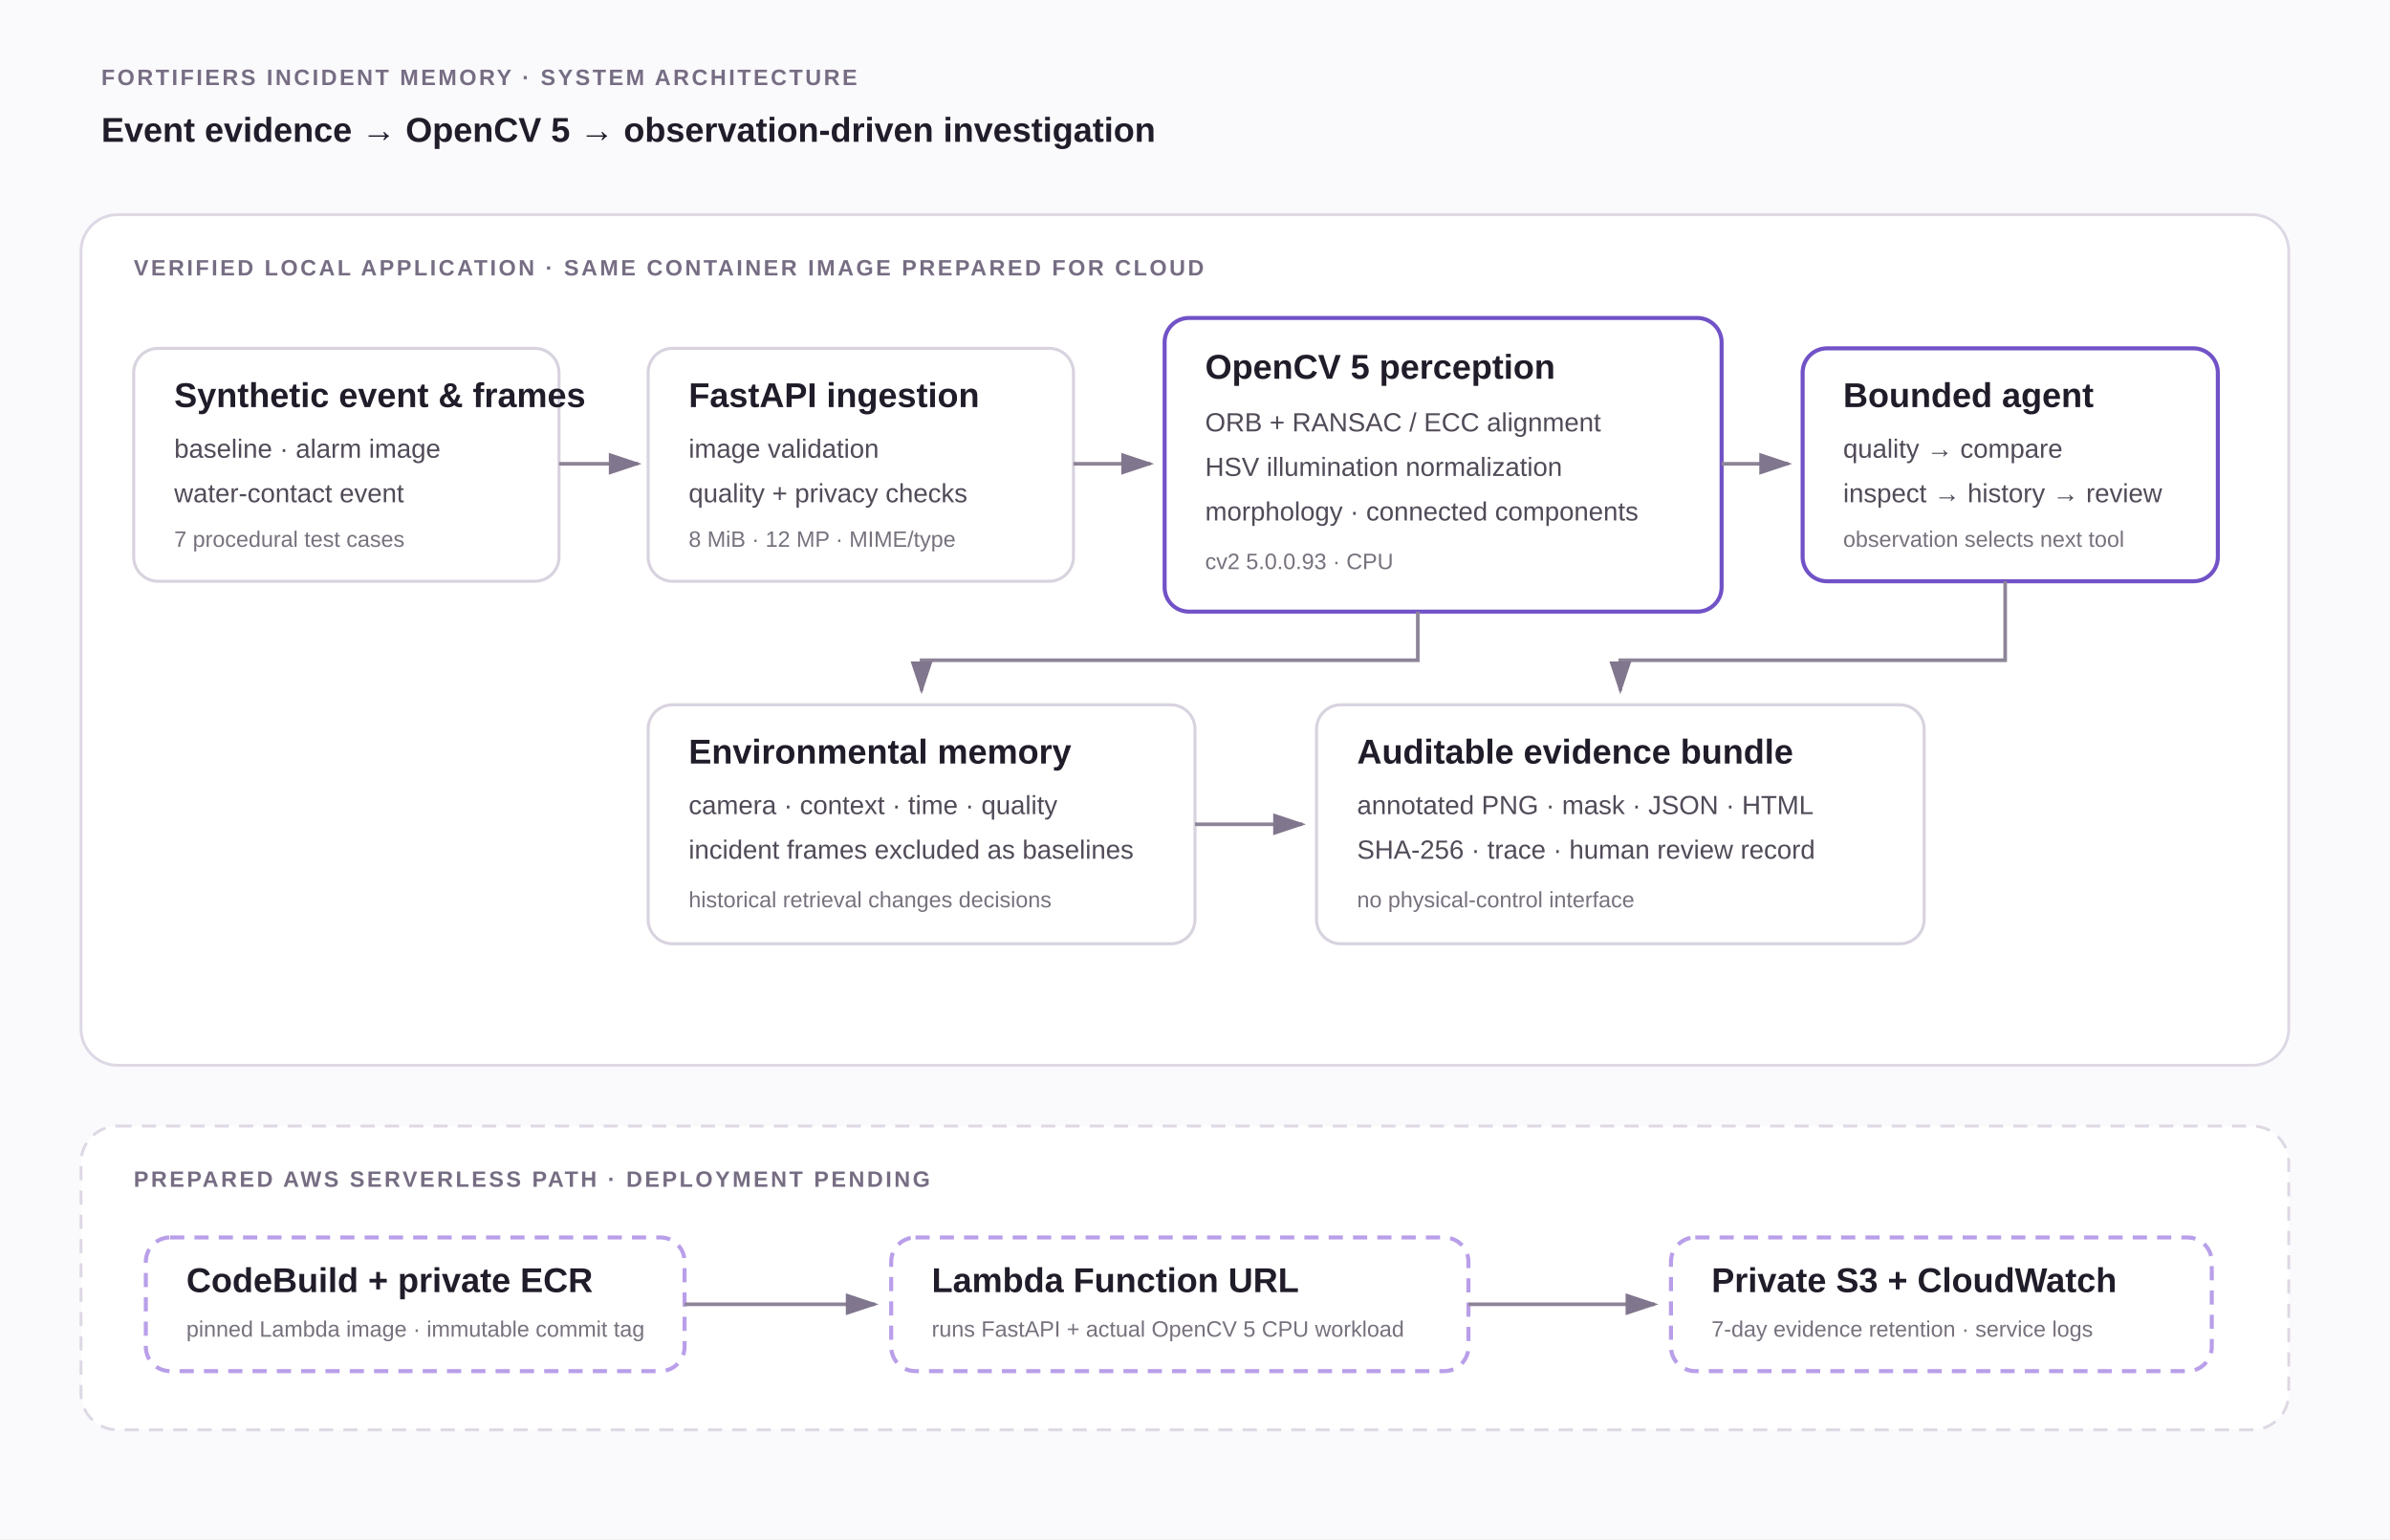
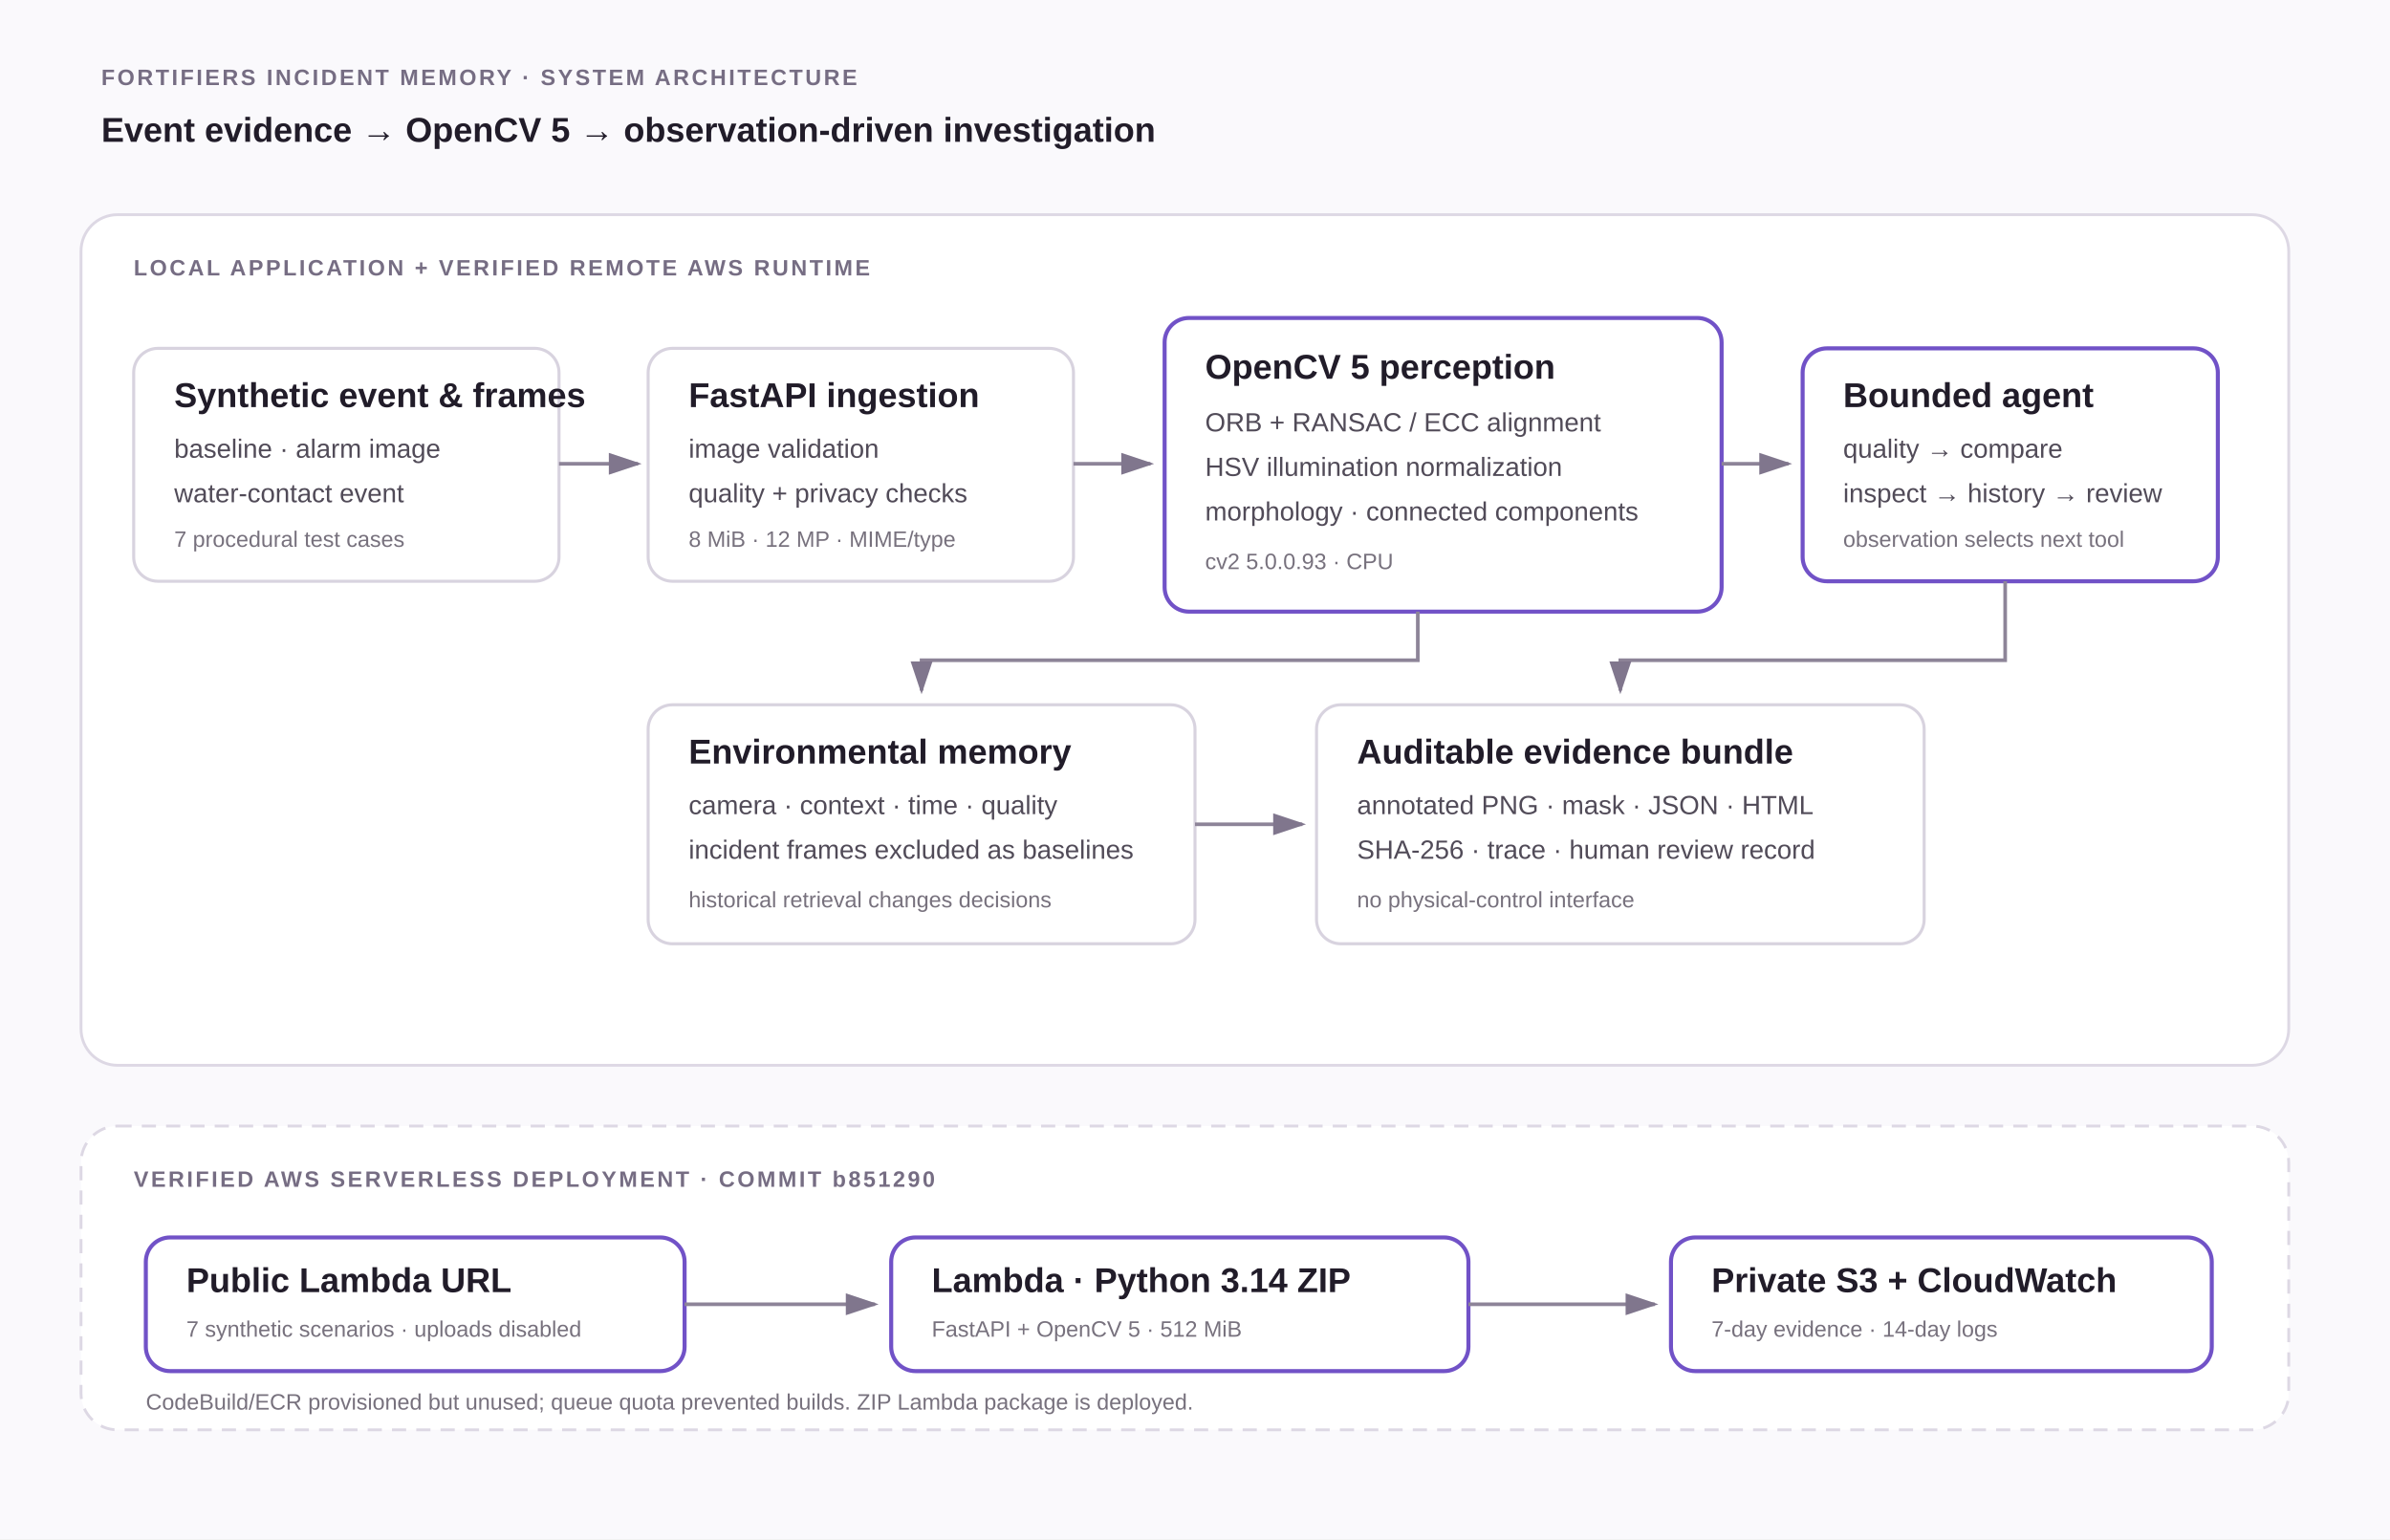
<svg xmlns="http://www.w3.org/2000/svg" width="1180" height="760" viewBox="0 0 1180 760" role="img" aria-labelledby="title desc">
  <defs>
    <marker id="arrow" markerWidth="10" markerHeight="10" refX="8" refY="3" orient="auto">
      <path d="M0,0 L0,6 L9,3 z" fill="#80768d" />
    </marker>
    <style>.bg{fill:#faf9fc}.box{fill:#fff;stroke:#d8d3df;stroke-width:1.5;rx:12}.local{stroke:#7152c7;stroke-width:2}.planned{stroke:#b99fe9;stroke-width:2;stroke-dasharray:7 5}.head{font:600 17px Arial;fill:#211c29}.txt{font:13px Arial;fill:#514b58}.sub{font:11px Arial;fill:#77717d}.label{font:700 11px Arial;letter-spacing:1.2px;fill:#766d83}.arrow{stroke:#8d8498;stroke-width:1.8;fill:none;marker-end:url(#arrow)}.panel{fill:#fff;stroke:#ddd8e4;stroke-width:1.4;rx:18}</style>
  </defs>
  <rect class="bg" width="1180" height="760" />
  <text x="50" y="42" class="label">FORTIFIERS INCIDENT MEMORY · SYSTEM ARCHITECTURE</text>
  <text x="50" y="70" class="head" font-size="24">Event evidence → OpenCV 5 → observation-driven investigation</text>
  <rect x="40" y="106" width="1090" height="420" class="panel" />
-   <text x="66" y="136" class="label">VERIFIED LOCAL APPLICATION · SAME CONTAINER IMAGE PREPARED FOR CLOUD</text>
+   <text x="66" y="136" class="label">LOCAL APPLICATION + VERIFIED REMOTE AWS RUNTIME</text>
  <rect x="66" y="172" width="210" height="115" class="box" />
  <text x="86" y="201" class="head">Synthetic event &amp; frames</text>
  <text x="86" y="226" class="txt">baseline · alarm image</text>
  <text x="86" y="248" class="txt">water-contact event</text>
  <text x="86" y="270" class="sub">7 procedural test cases</text>
  <rect x="320" y="172" width="210" height="115" class="box" />
  <text x="340" y="201" class="head">FastAPI ingestion</text>
  <text x="340" y="226" class="txt">image validation</text>
  <text x="340" y="248" class="txt">quality + privacy checks</text>
  <text x="340" y="270" class="sub">8 MiB · 12 MP · MIME/type</text>
  <rect x="575" y="157" width="275" height="145" class="box local" />
  <text x="595" y="187" class="head">OpenCV 5 perception</text>
  <text x="595" y="213" class="txt">ORB + RANSAC / ECC alignment</text>
  <text x="595" y="235" class="txt">HSV illumination normalization</text>
  <text x="595" y="257" class="txt">morphology · connected components</text>
  <text x="595" y="281" class="sub">cv2 5.0.0.93 · CPU</text>
  <rect x="890" y="172" width="205" height="115" class="box local" />
  <text x="910" y="201" class="head">Bounded agent</text>
  <text x="910" y="226" class="txt">quality → compare</text>
  <text x="910" y="248" class="txt">inspect → history → review</text>
  <text x="910" y="270" class="sub">observation selects next tool</text>
  <path class="arrow" d="M276 229 H315" />
  <path class="arrow" d="M530 229 H568" />
  <path class="arrow" d="M850 229 H883" />
  <rect x="320" y="348" width="270" height="118" class="box" />
  <text x="340" y="377" class="head">Environmental memory</text>
  <text x="340" y="402" class="txt">camera · context · time · quality</text>
  <text x="340" y="424" class="txt">incident frames excluded as baselines</text>
  <text x="340" y="448" class="sub">historical retrieval changes decisions</text>
  <rect x="650" y="348" width="300" height="118" class="box" />
  <text x="670" y="377" class="head">Auditable evidence bundle</text>
  <text x="670" y="402" class="txt">annotated PNG · mask · JSON · HTML</text>
  <text x="670" y="424" class="txt">SHA-256 · trace · human review record</text>
  <text x="670" y="448" class="sub">no physical-control interface</text>
  <path class="arrow" d="M700 302 V326 H455 V341" />
  <path class="arrow" d="M990 287 V326 H800 V341" />
  <path class="arrow" d="M590 407 H643" />
  <rect x="40" y="556" width="1090" height="150" class="panel planned" />
-   <text x="66" y="586" class="label" fill="#7152c7">PREPARED AWS SERVERLESS PATH · DEPLOYMENT PENDING</text>
-   <rect x="72" y="611" width="266" height="66" class="box planned" />
-   <text x="92" y="638" class="head">CodeBuild + private ECR</text>
-   <text x="92" y="660" class="sub">pinned Lambda image · immutable commit tag</text>
-   <rect x="440" y="611" width="285" height="66" class="box planned" />
-   <text x="460" y="638" class="head">Lambda Function URL</text>
-   <text x="460" y="660" class="sub">runs FastAPI + actual OpenCV 5 CPU workload</text>
-   <rect x="825" y="611" width="267" height="66" class="box planned" />
+   <text x="66" y="586" class="label" fill="#7152c7">VERIFIED AWS SERVERLESS DEPLOYMENT · COMMIT b851290</text>
+   <rect x="72" y="611" width="266" height="66" class="box local" />
+   <text x="92" y="638" class="head">Public Lambda URL</text>
+   <text x="92" y="660" class="sub">7 synthetic scenarios · uploads disabled</text>
+   <rect x="440" y="611" width="285" height="66" class="box local" />
+   <text x="460" y="638" class="head">Lambda · Python 3.14 ZIP</text>
+   <text x="460" y="660" class="sub">FastAPI + OpenCV 5 · 512 MiB</text>
+   <rect x="825" y="611" width="267" height="66" class="box local" />
  <text x="845" y="638" class="head">Private S3 + CloudWatch</text>
-   <text x="845" y="660" class="sub">7-day evidence retention · service logs</text>
+   <text x="845" y="660" class="sub">7-day evidence · 14-day logs</text>
  <path class="arrow" d="M338 644 H432" />
  <path class="arrow" d="M725 644 H817" />
+   <text x="72" y="696" class="sub">CodeBuild/ECR provisioned but unused; queue quota prevented builds. ZIP Lambda package is deployed.</text>
</svg>
